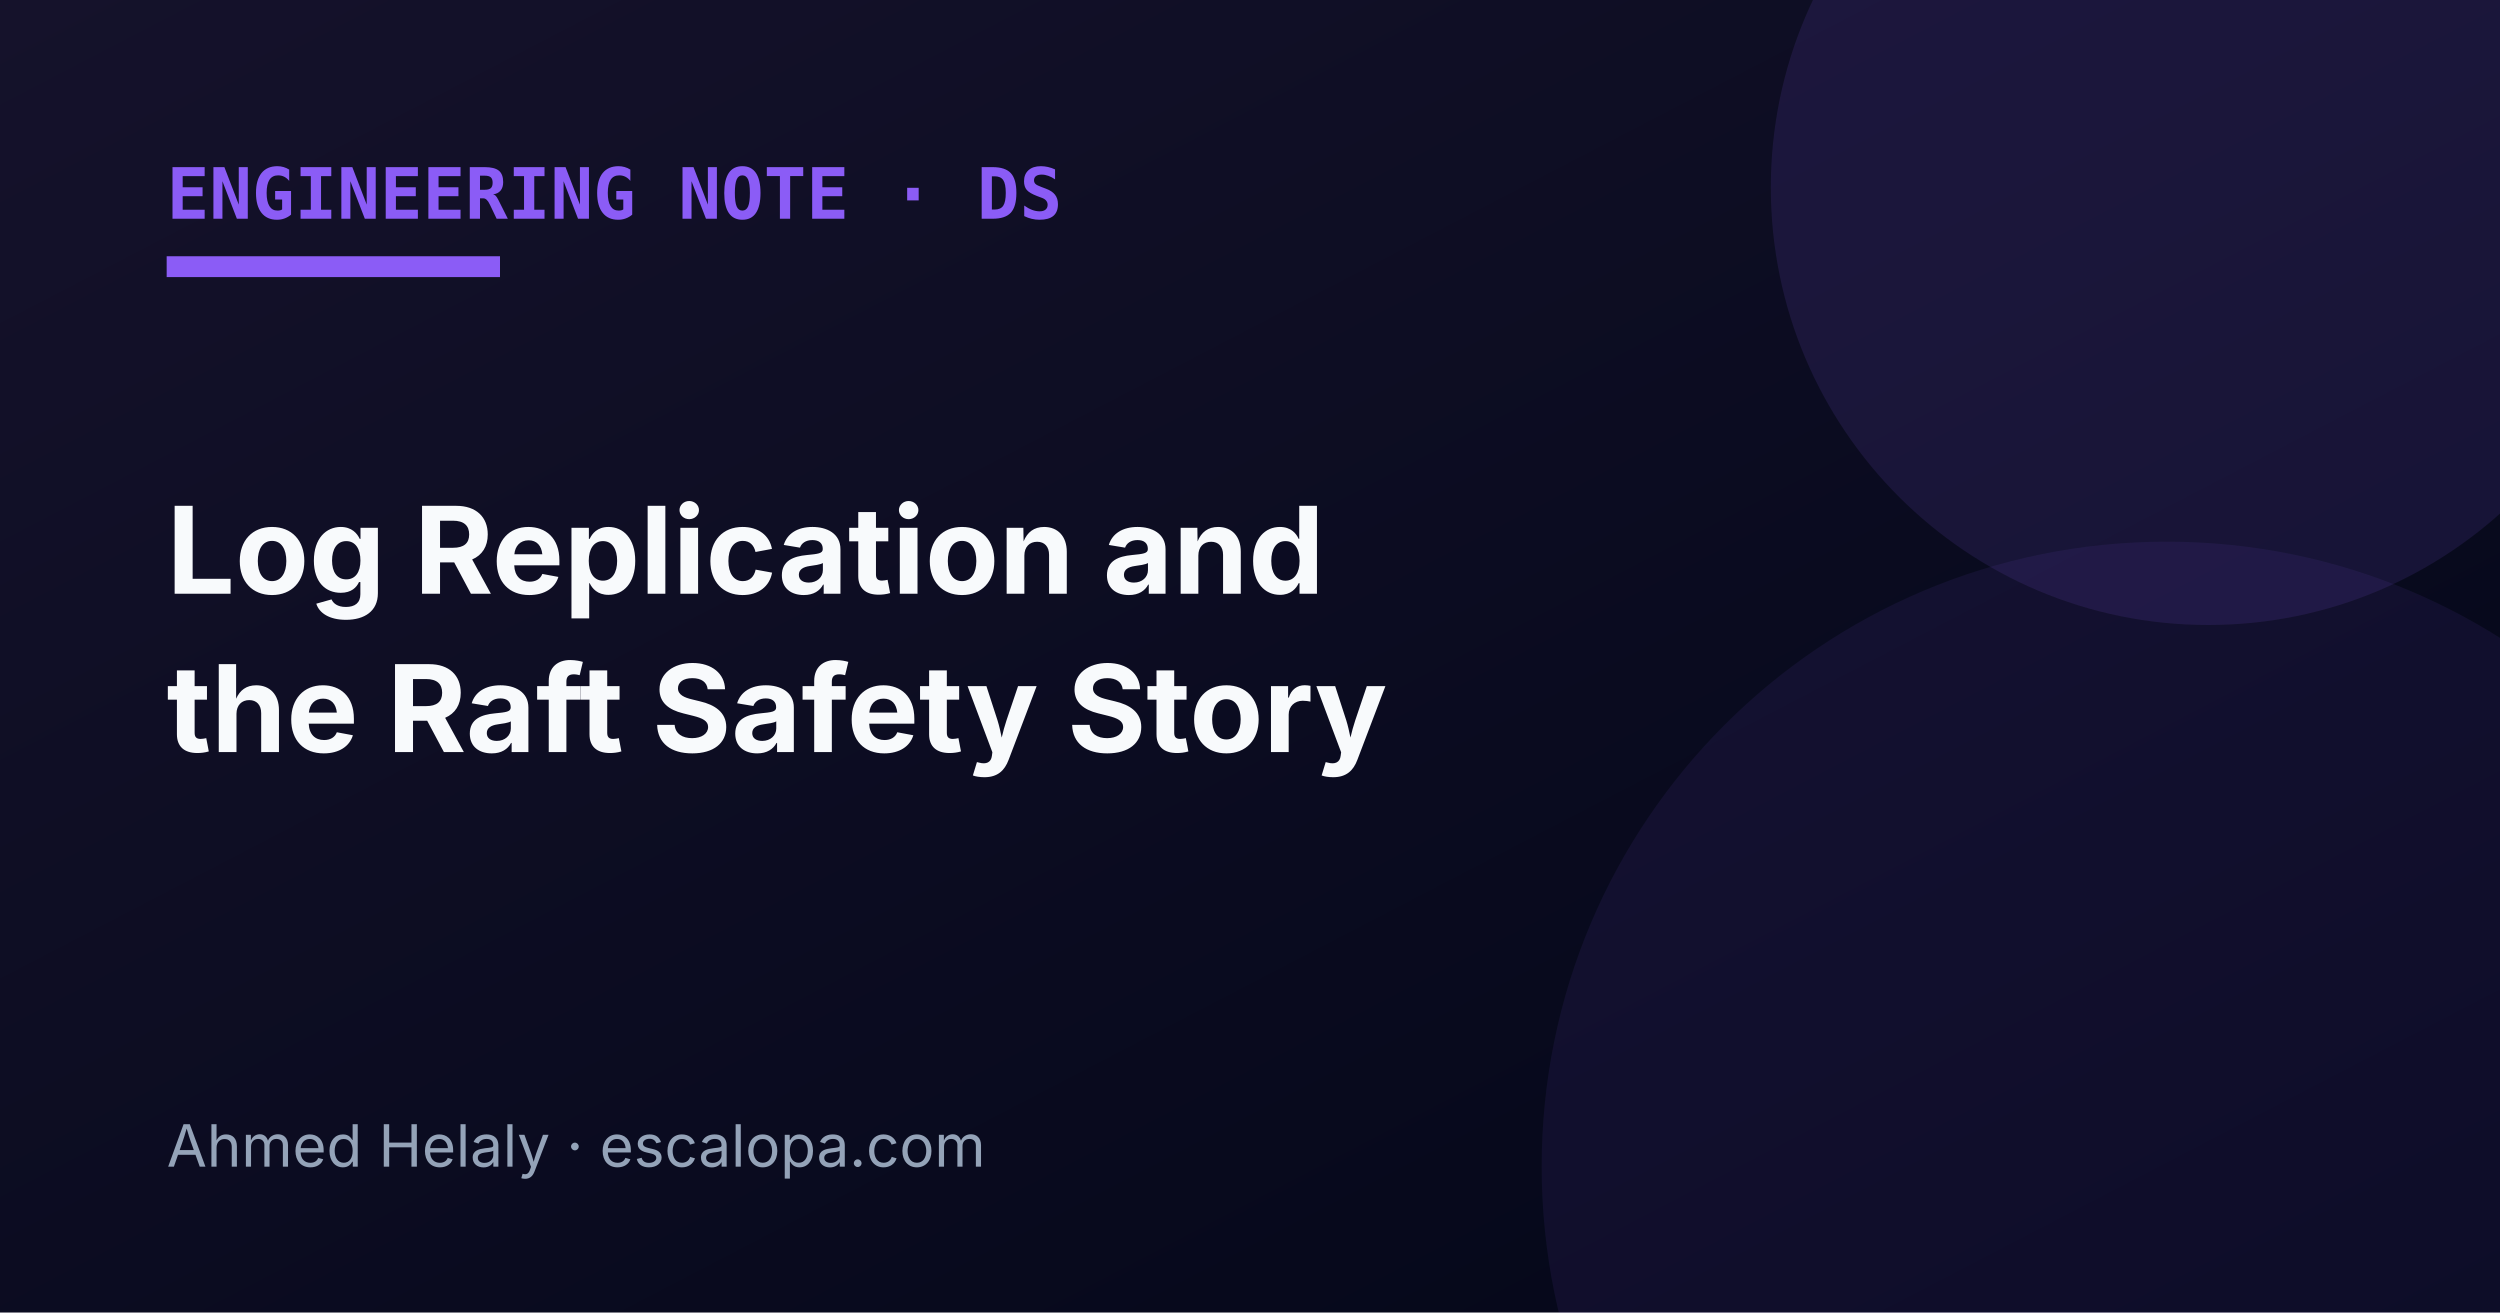
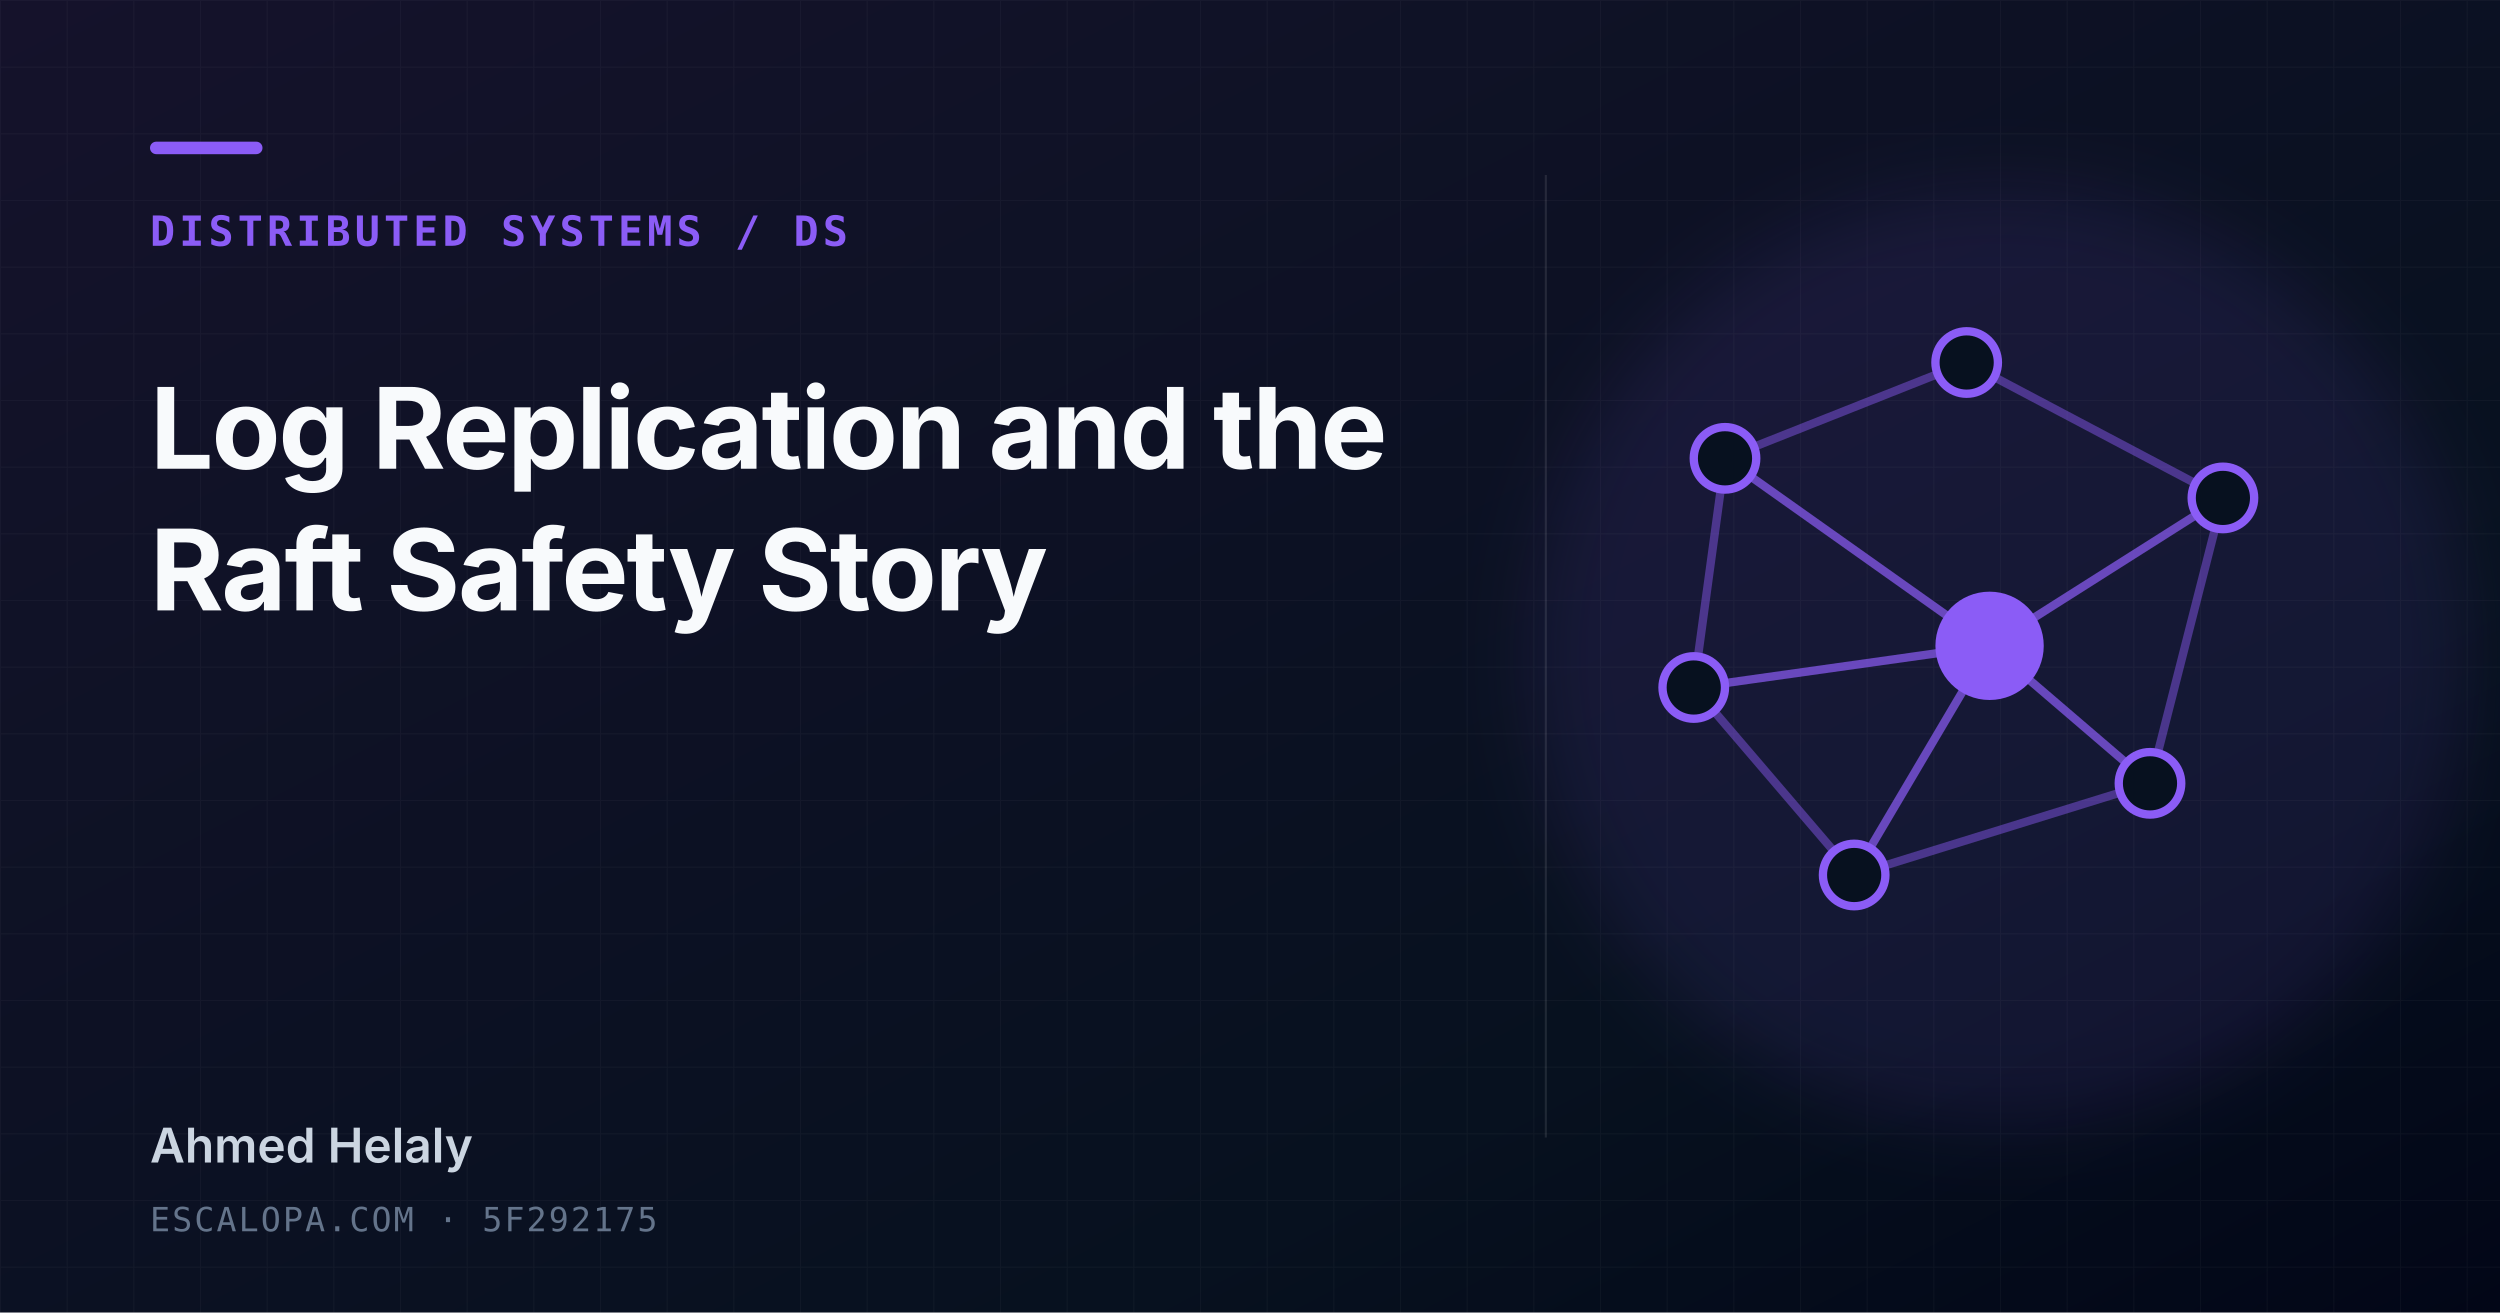
<svg xmlns="http://www.w3.org/2000/svg" width="1200" height="630" viewBox="0 0 1200 630" role="img" aria-label="Log Replication and the Raft Safety Story">
  <defs>
    <linearGradient id="g" x1="0" y1="0" x2="1" y2="1">
      <stop stop-color="#15122b" />
+       <stop offset=".72" stop-color="#07111f" />
      <stop offset="1" stop-color="#020617" />
    </linearGradient>
+     <pattern id="grid" width="32" height="32" patternUnits="userSpaceOnUse">
+       <path d="M32 0H0v32" fill="none" stroke="#fff" stroke-width="1" opacity=".035" />
+     </pattern>
+     <filter id="glow">
+       <feGaussianBlur stdDeviation="18" />
+     </filter>
  </defs>
  <rect width="1200" height="630" fill="url(#g)" />
-   <circle cx="1060" cy="90" r="210" fill="#8b5cf6" opacity=".12" />
-   <circle cx="1040" cy="560" r="300" fill="#8b5cf6" opacity=".08" />
-   <path d="M80 128h160" stroke="#8b5cf6" stroke-width="10" />
-   <text x="80" y="105" fill="#8b5cf6" font-family="ui-monospace,monospace" font-size="34" font-weight="700">ENGINEERING NOTE · DS</text>
-   <text x="80" y="285" fill="#f8fafc" font-family="Inter,Arial,sans-serif" font-size="58" font-weight="700">
-     <tspan x="80">Log Replication and</tspan>
-     <tspan x="80" dy="76">the Raft Safety Story</tspan>
+   <rect width="1200" height="630" fill="url(#grid)" />
+   <circle cx="960" cy="315" r="225" fill="#8b5cf6" opacity=".10" filter="url(#glow)" />
+   <path d="M742 84v462" stroke="#fff" stroke-width="1" opacity=".1" />
+   <rect x="72" y="68" width="54" height="6" rx="3" fill="#8b5cf6" />
+   <text x="72" y="118" fill="#8b5cf6" font-family="ui-monospace,SFMono-Regular,monospace" font-size="20" font-weight="700" letter-spacing="2">DISTRIBUTED SYSTEMS / DS</text>
+   <text x="72" y="225" fill="#f8fafc" font-family="Inter,Arial,sans-serif" font-size="54" font-weight="720" letter-spacing="-1">
+     <tspan x="72" dy="0">Log Replication and the</tspan>
+     <tspan x="72" dy="68">Raft Safety Story</tspan>
  </text>
-   <text x="80" y="560" fill="#94a3b8" font-family="Inter,Arial,sans-serif" font-size="28">Ahmed Helaly · escalopa.com</text>
+   <g fill="#07111f" stroke="#8b5cf6" stroke-width="4">
+     <path d="M828 220 944 174 1067 239 1032 376 890 420 813 330Z" fill="none" opacity=".45" />
+     <path d="M828 220 955 310 1067 239M955 310 1032 376M955 310 890 420M813 330 955 310" fill="none" opacity=".7" />
+     <circle cx="828" cy="220" r="15" />
+     <circle cx="944" cy="174" r="15" />
+     <circle cx="1067" cy="239" r="15" />
+     <circle cx="1032" cy="376" r="15" />
+     <circle cx="890" cy="420" r="15" />
+     <circle cx="813" cy="330" r="15" />
+     <circle cx="955" cy="310" r="24" fill="#8b5cf6" />
+   </g>
+   <text x="72" y="558" fill="#cbd5e1" font-family="Inter,Arial,sans-serif" font-size="23" font-weight="600">Ahmed Helaly</text>
+   <text x="72" y="591" fill="#64748b" font-family="ui-monospace,SFMono-Regular,monospace" font-size="16" letter-spacing="1">ESCALOPA.COM  ·  5F292175</text>
</svg>
